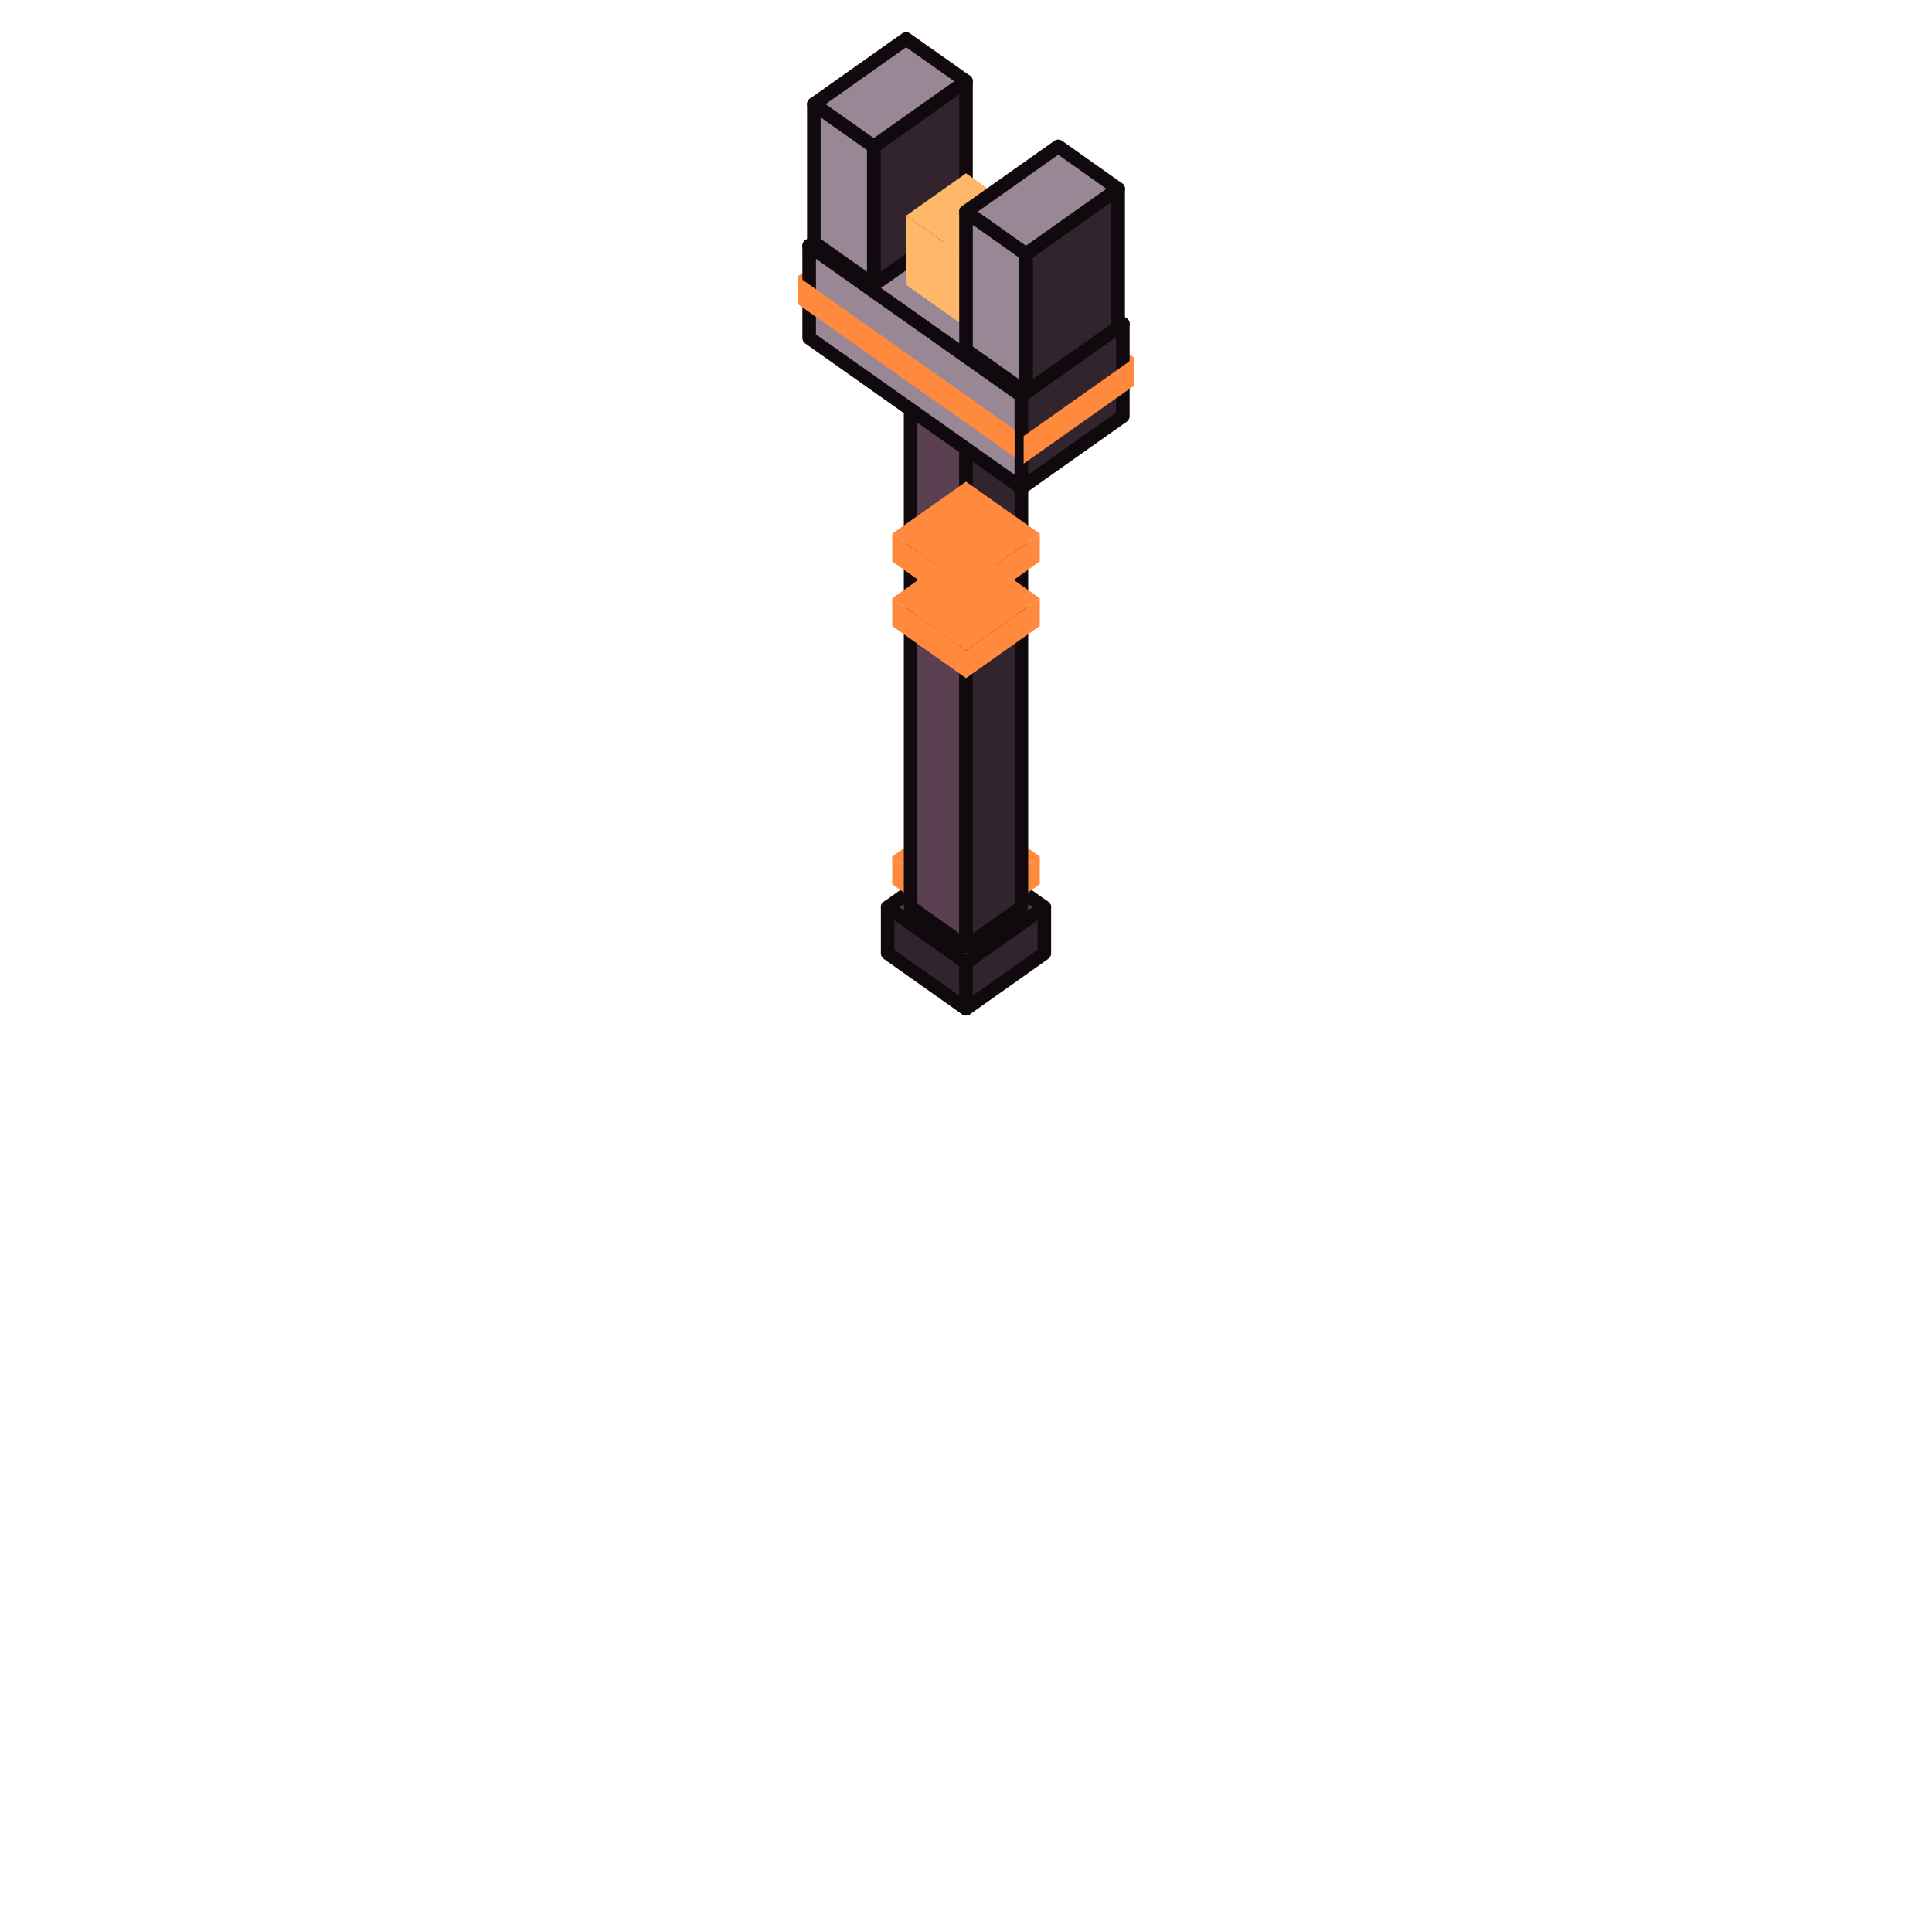
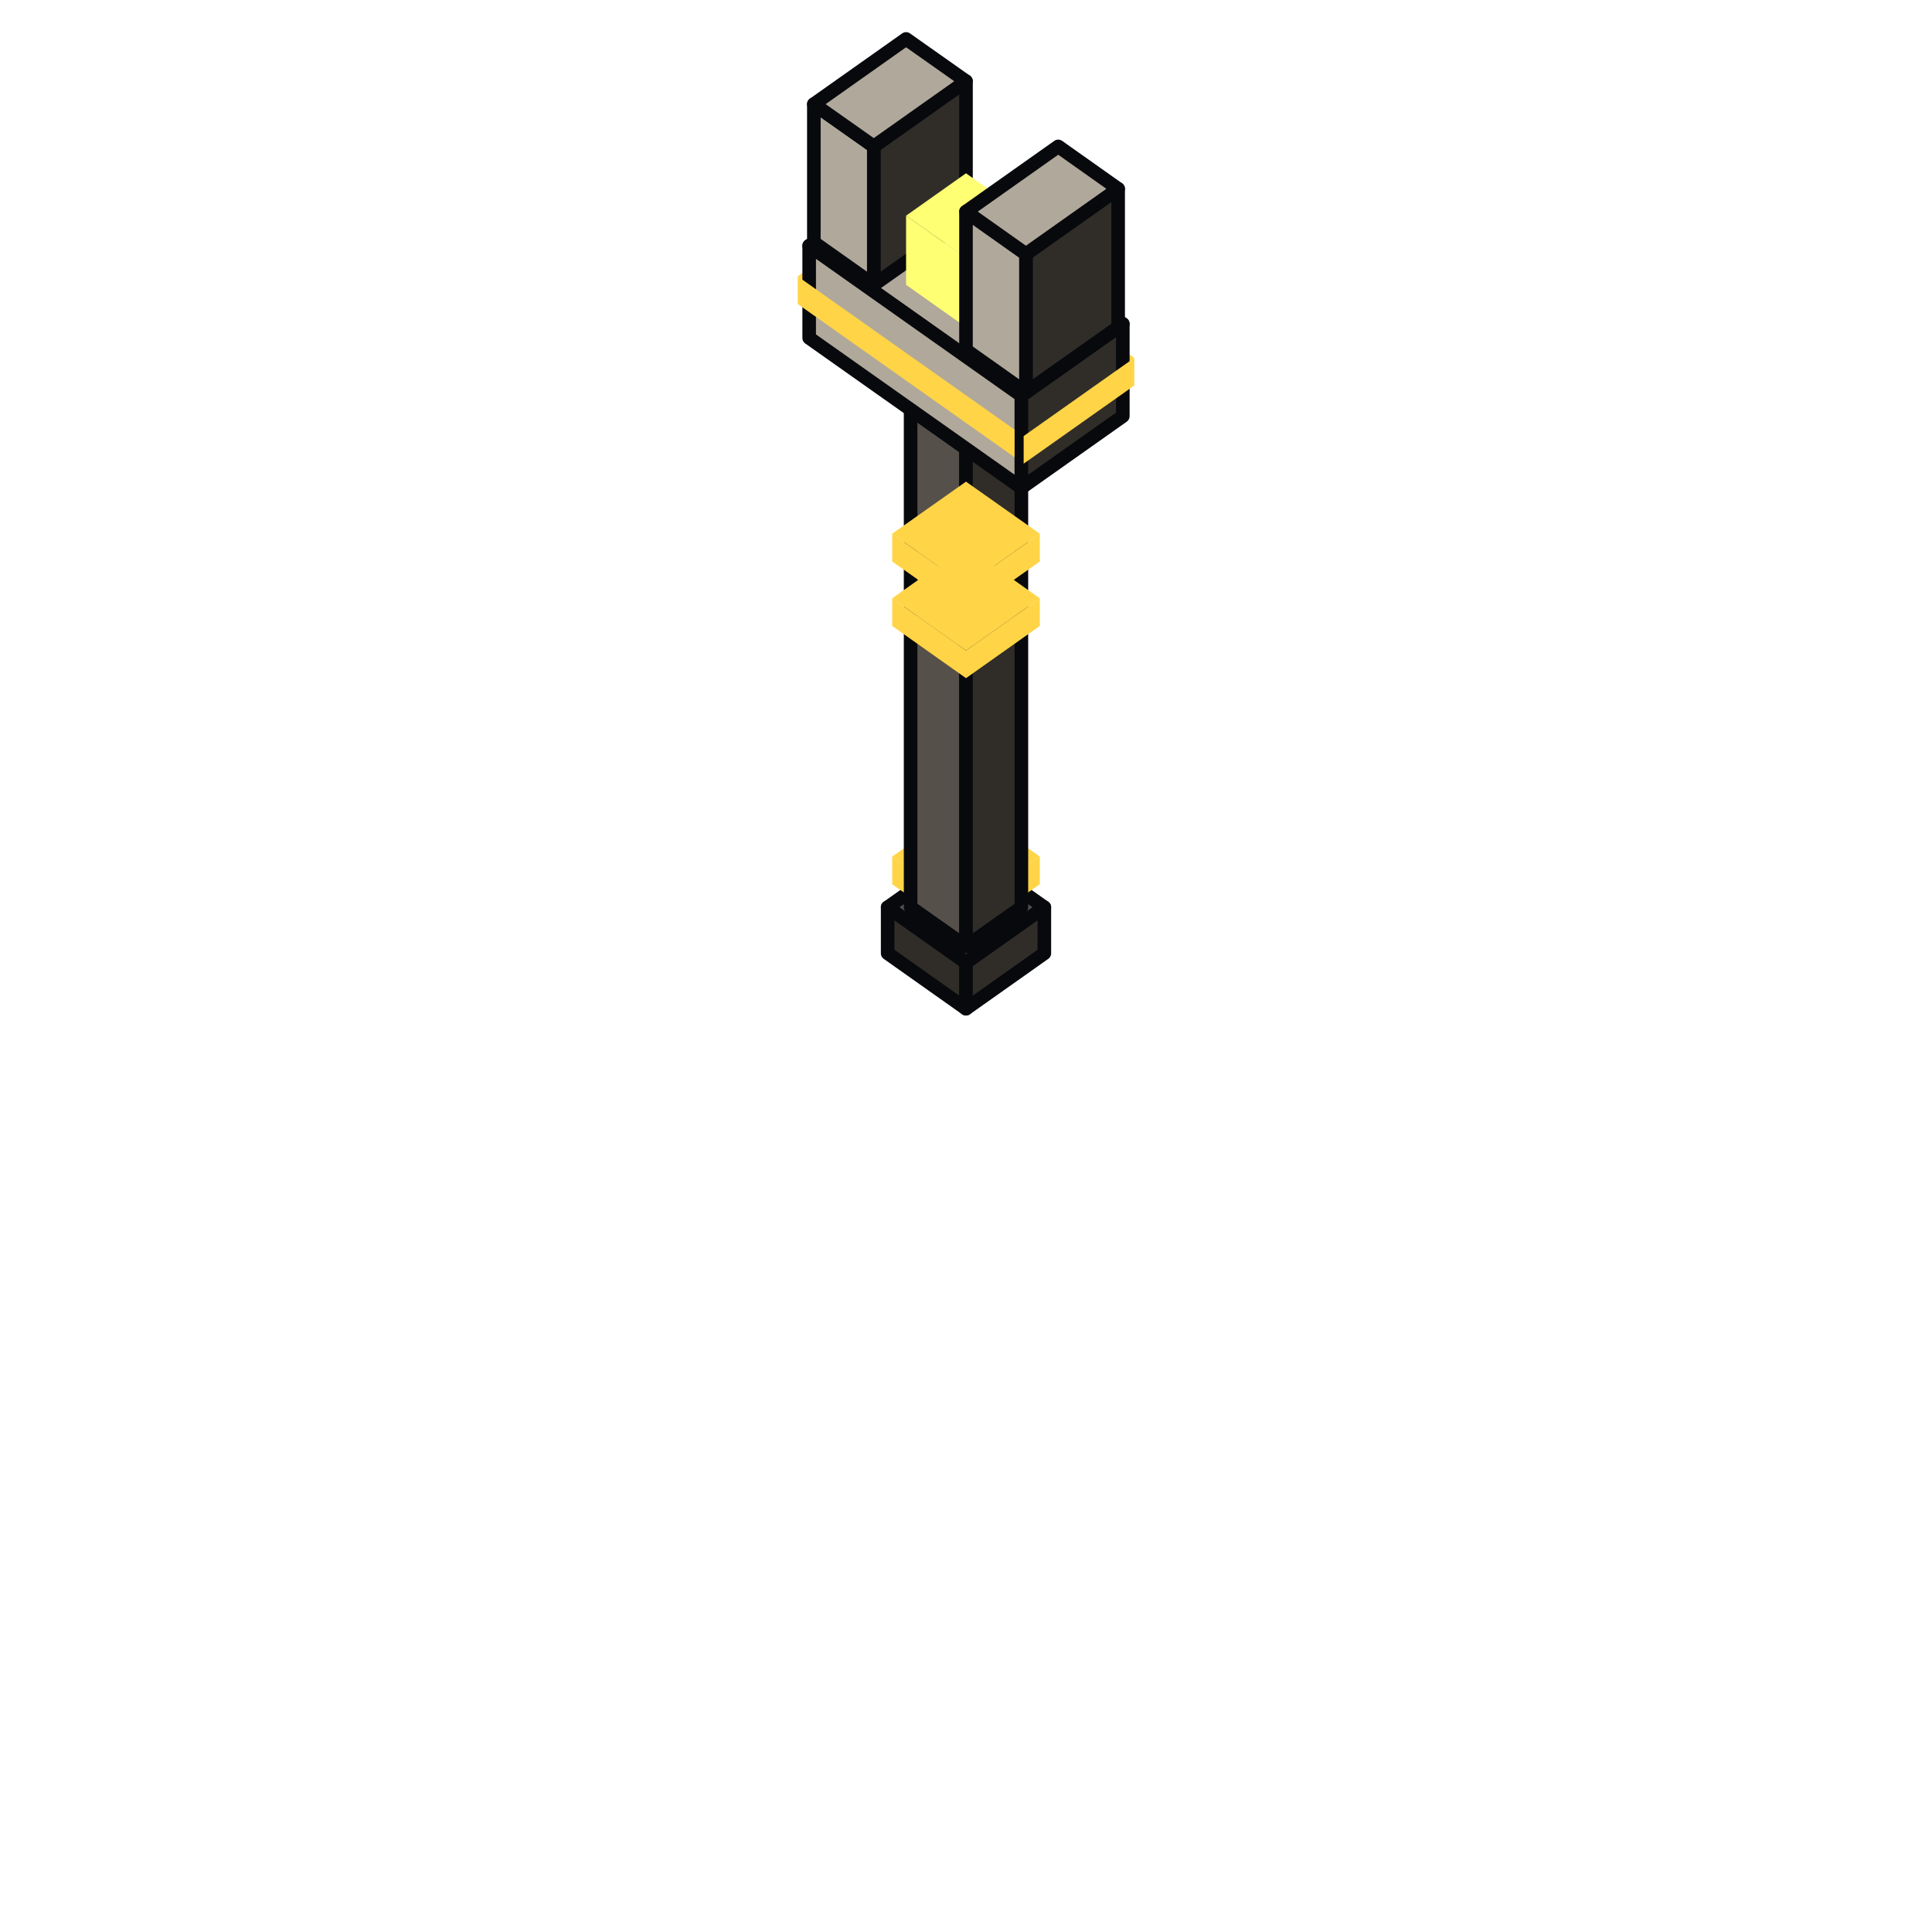
<svg xmlns="http://www.w3.org/2000/svg" viewBox="0 0 128 128" width="128" height="128" data-part-id="eq_drone_pod" data-type="equipment" data-direction="north">
-   <g stroke="#100a0e" stroke-width="0.9" stroke-linejoin="round">
-     <path d="M64.0 63.78 L69.19 60.11 L64.0 56.44 L58.81 60.11 Z" fill="#5a4050" />
-     <path d="M58.81 63.16 L64.0 66.83 L64.0 63.78 L58.81 60.11 Z" fill="#32242d" />
-     <path d="M64.0 66.83 L69.19 63.16 L69.19 60.11 L64.0 63.78 Z" fill="#32242d" />
-     <path d="M64.0 60.2 L68.89 56.75 L64.0 53.29 L59.11 56.75 Z" fill="#ff8a3d" stroke="none" />
-     <path d="M59.11 58.58 L64.0 62.04 L64.0 60.2 L59.11 56.75 Z" fill="#ff8a3d" stroke="none" />
-     <path d="M64.0 62.04 L68.89 58.58 L68.89 56.75 L64.0 60.2 Z" fill="#ff8a3d" stroke="none" />
-     <path d="M60.33 60.11 L64.0 62.7 L64.0 27.57 L60.33 24.98 Z" fill="#5a4050" />
-     <path d="M64.0 62.7 L67.67 60.11 L67.67 24.98 L64.0 27.57 Z" fill="#32242d" />
-     <path d="M64.0 43.1 L68.89 39.64 L64.0 36.18 L59.11 39.64 Z" fill="#ff8a3d" stroke="none" />
-     <path d="M59.11 41.47 L64.0 44.93 L64.0 43.1 L59.11 39.64 Z" fill="#ff8a3d" stroke="none" />
-     <path d="M64.0 44.93 L68.89 41.47 L68.89 39.64 L64.0 43.1 Z" fill="#ff8a3d" stroke="none" />
-     <path d="M64.0 38.82 L68.89 35.36 L64.0 31.91 L59.11 35.36 Z" fill="#ff8a3d" stroke="none" />
-     <path d="M59.11 37.2 L64.0 40.65 L64.0 38.82 L59.11 35.36 Z" fill="#ff8a3d" stroke="none" />
-     <path d="M64.0 40.65 L68.89 37.2 L68.89 35.36 L64.0 38.82 Z" fill="#ff8a3d" stroke="none" />
-     <path d="M64.0 27.57 L67.67 24.98 L64.0 22.39 L60.33 24.98 Z" fill="#986e88" />
-     <path d="M67.82 28.89 L75.15 23.71 L60.18 13.12 L52.85 18.31 Z" fill="#ff8a3d" stroke="none" />
-     <path d="M67.67 26.21 L74.39 21.46 L60.33 11.52 L53.61 16.28 Z" fill="#9a8796" />
-     <path d="M53.61 22.39 L67.67 32.32 L67.67 26.21 L53.61 16.28 Z" fill="#9a8796" />
-     <path d="M52.85 20.14 L67.82 30.72 L67.82 28.89 L52.85 18.31 Z" fill="#ff8a3d" stroke="none" />
-     <path d="M57.89 18.87 L64.0 14.55 L64.0 5.38 L57.89 9.7 Z" fill="#32242d" />
-     <path d="M53.92 16.06 L57.89 18.87 L57.89 9.7 L53.92 6.9 Z" fill="#9a8796" />
-     <path d="M67.67 32.32 L74.39 27.57 L74.39 21.46 L67.67 26.21 Z" fill="#32242d" />
-     <path d="M57.89 9.7 L64.0 5.38 L60.03 2.58 L53.92 6.9 Z" fill="#9a8796" />
-     <path d="M60.03 18.87 L64.0 21.68 L64.0 17.09 L60.03 14.29 Z" fill="#ffb76a" stroke="none" />
-     <path d="M64.0 21.68 L67.97 18.87 L67.97 14.29 L64.0 17.09 Z" fill="#ffb76a" stroke="none" />
-     <path d="M67.82 30.72 L75.15 25.54 L75.15 23.71 L67.82 28.89 Z" fill="#ff8a3d" stroke="none" />
-     <path d="M64.0 17.09 L67.97 14.29 L64.0 11.48 L60.03 14.29 Z" fill="#ffb76a" stroke="none" />
-     <path d="M67.97 26.0 L74.08 21.68 L74.08 12.51 L67.97 16.83 Z" fill="#32242d" />
-     <path d="M64.0 23.19 L67.97 26.0 L67.97 16.83 L64.0 14.02 Z" fill="#9a8796" />
-     <path d="M67.97 16.83 L74.08 12.51 L70.11 9.7 L64.0 14.02 Z" fill="#9a8796" />
+   <g stroke="#07090d" stroke-width="0.9" stroke-linejoin="round">
+     <path d="M64.0 63.78 L69.19 60.11 L64.0 56.44 L58.81 60.11 Z" fill="#55504a" />
+     <path d="M58.81 63.16 L64.0 66.83 L64.0 63.78 L58.81 60.11 Z" fill="#302d29" />
+     <path d="M64.0 66.83 L69.19 63.16 L69.19 60.11 L64.0 63.78 Z" fill="#302d29" />
+     <path d="M64.0 60.2 L68.89 56.75 L64.0 53.29 L59.11 56.75 Z" fill="#ffd447" stroke="none" />
+     <path d="M59.11 58.58 L64.0 62.04 L64.0 60.2 L59.11 56.75 Z" fill="#ffd447" stroke="none" />
+     <path d="M64.0 62.04 L68.89 58.58 L68.89 56.75 L64.0 60.2 Z" fill="#ffd447" stroke="none" />
+     <path d="M60.33 60.11 L64.0 62.7 L64.0 27.57 L60.33 24.98 Z" fill="#55504a" />
+     <path d="M64.0 62.7 L67.67 60.11 L67.67 24.98 L64.0 27.57 Z" fill="#302d29" />
+     <path d="M64.0 43.1 L68.89 39.64 L64.0 36.18 L59.11 39.64 Z" fill="#ffd447" stroke="none" />
+     <path d="M59.11 41.47 L64.0 44.93 L64.0 43.1 L59.11 39.64 Z" fill="#ffd447" stroke="none" />
+     <path d="M64.0 44.93 L68.89 41.47 L68.89 39.64 L64.0 43.1 Z" fill="#ffd447" stroke="none" />
+     <path d="M64.0 38.82 L68.89 35.36 L64.0 31.91 L59.11 35.36 Z" fill="#ffd447" stroke="none" />
+     <path d="M59.11 37.2 L64.0 40.65 L64.0 38.82 L59.11 35.36 Z" fill="#ffd447" stroke="none" />
+     <path d="M64.0 40.65 L68.89 37.2 L68.89 35.36 L64.0 38.82 Z" fill="#ffd447" stroke="none" />
+     <path d="M64.0 27.57 L67.67 24.98 L64.0 22.39 L60.33 24.98 Z" fill="#90887e" />
+     <path d="M67.82 28.89 L75.15 23.71 L60.18 13.12 L52.85 18.31 Z" fill="#ffd447" stroke="none" />
+     <path d="M67.67 26.21 L74.39 21.46 L60.33 11.52 L53.61 16.28 Z" fill="#b0a89a" />
+     <path d="M53.61 22.39 L67.67 32.32 L67.67 26.21 L53.61 16.28 Z" fill="#b0a89a" />
+     <path d="M52.85 20.14 L67.82 30.72 L67.82 28.89 L52.85 18.31 Z" fill="#ffd447" stroke="none" />
+     <path d="M57.89 18.87 L64.0 14.55 L64.0 5.38 L57.89 9.7 Z" fill="#302d29" />
+     <path d="M53.92 16.06 L57.89 18.87 L57.89 9.7 L53.92 6.9 Z" fill="#b0a89a" />
+     <path d="M67.67 32.32 L74.39 27.57 L74.39 21.46 L67.67 26.21 Z" fill="#302d29" />
+     <path d="M57.89 9.7 L64.0 5.38 L60.03 2.58 L53.92 6.9 Z" fill="#b0a89a" />
+     <path d="M60.03 18.87 L64.0 21.68 L64.0 17.09 L60.03 14.29 Z" fill="#ffff74" stroke="none" />
+     <path d="M64.0 21.68 L67.97 18.87 L67.97 14.29 L64.0 17.09 Z" fill="#ffff74" stroke="none" />
+     <path d="M67.82 30.72 L75.15 25.54 L75.15 23.71 L67.82 28.89 Z" fill="#ffd447" stroke="none" />
+     <path d="M64.0 17.09 L67.97 14.29 L64.0 11.48 L60.03 14.29 Z" fill="#ffff74" stroke="none" />
+     <path d="M67.97 26.0 L74.08 21.68 L74.08 12.51 L67.97 16.83 Z" fill="#302d29" />
+     <path d="M64.0 23.19 L67.97 26.0 L67.97 16.83 L64.0 14.02 Z" fill="#b0a89a" />
+     <path d="M67.97 16.83 L74.08 12.51 L70.11 9.7 L64.0 14.02 Z" fill="#b0a89a" />
  </g>
</svg>
